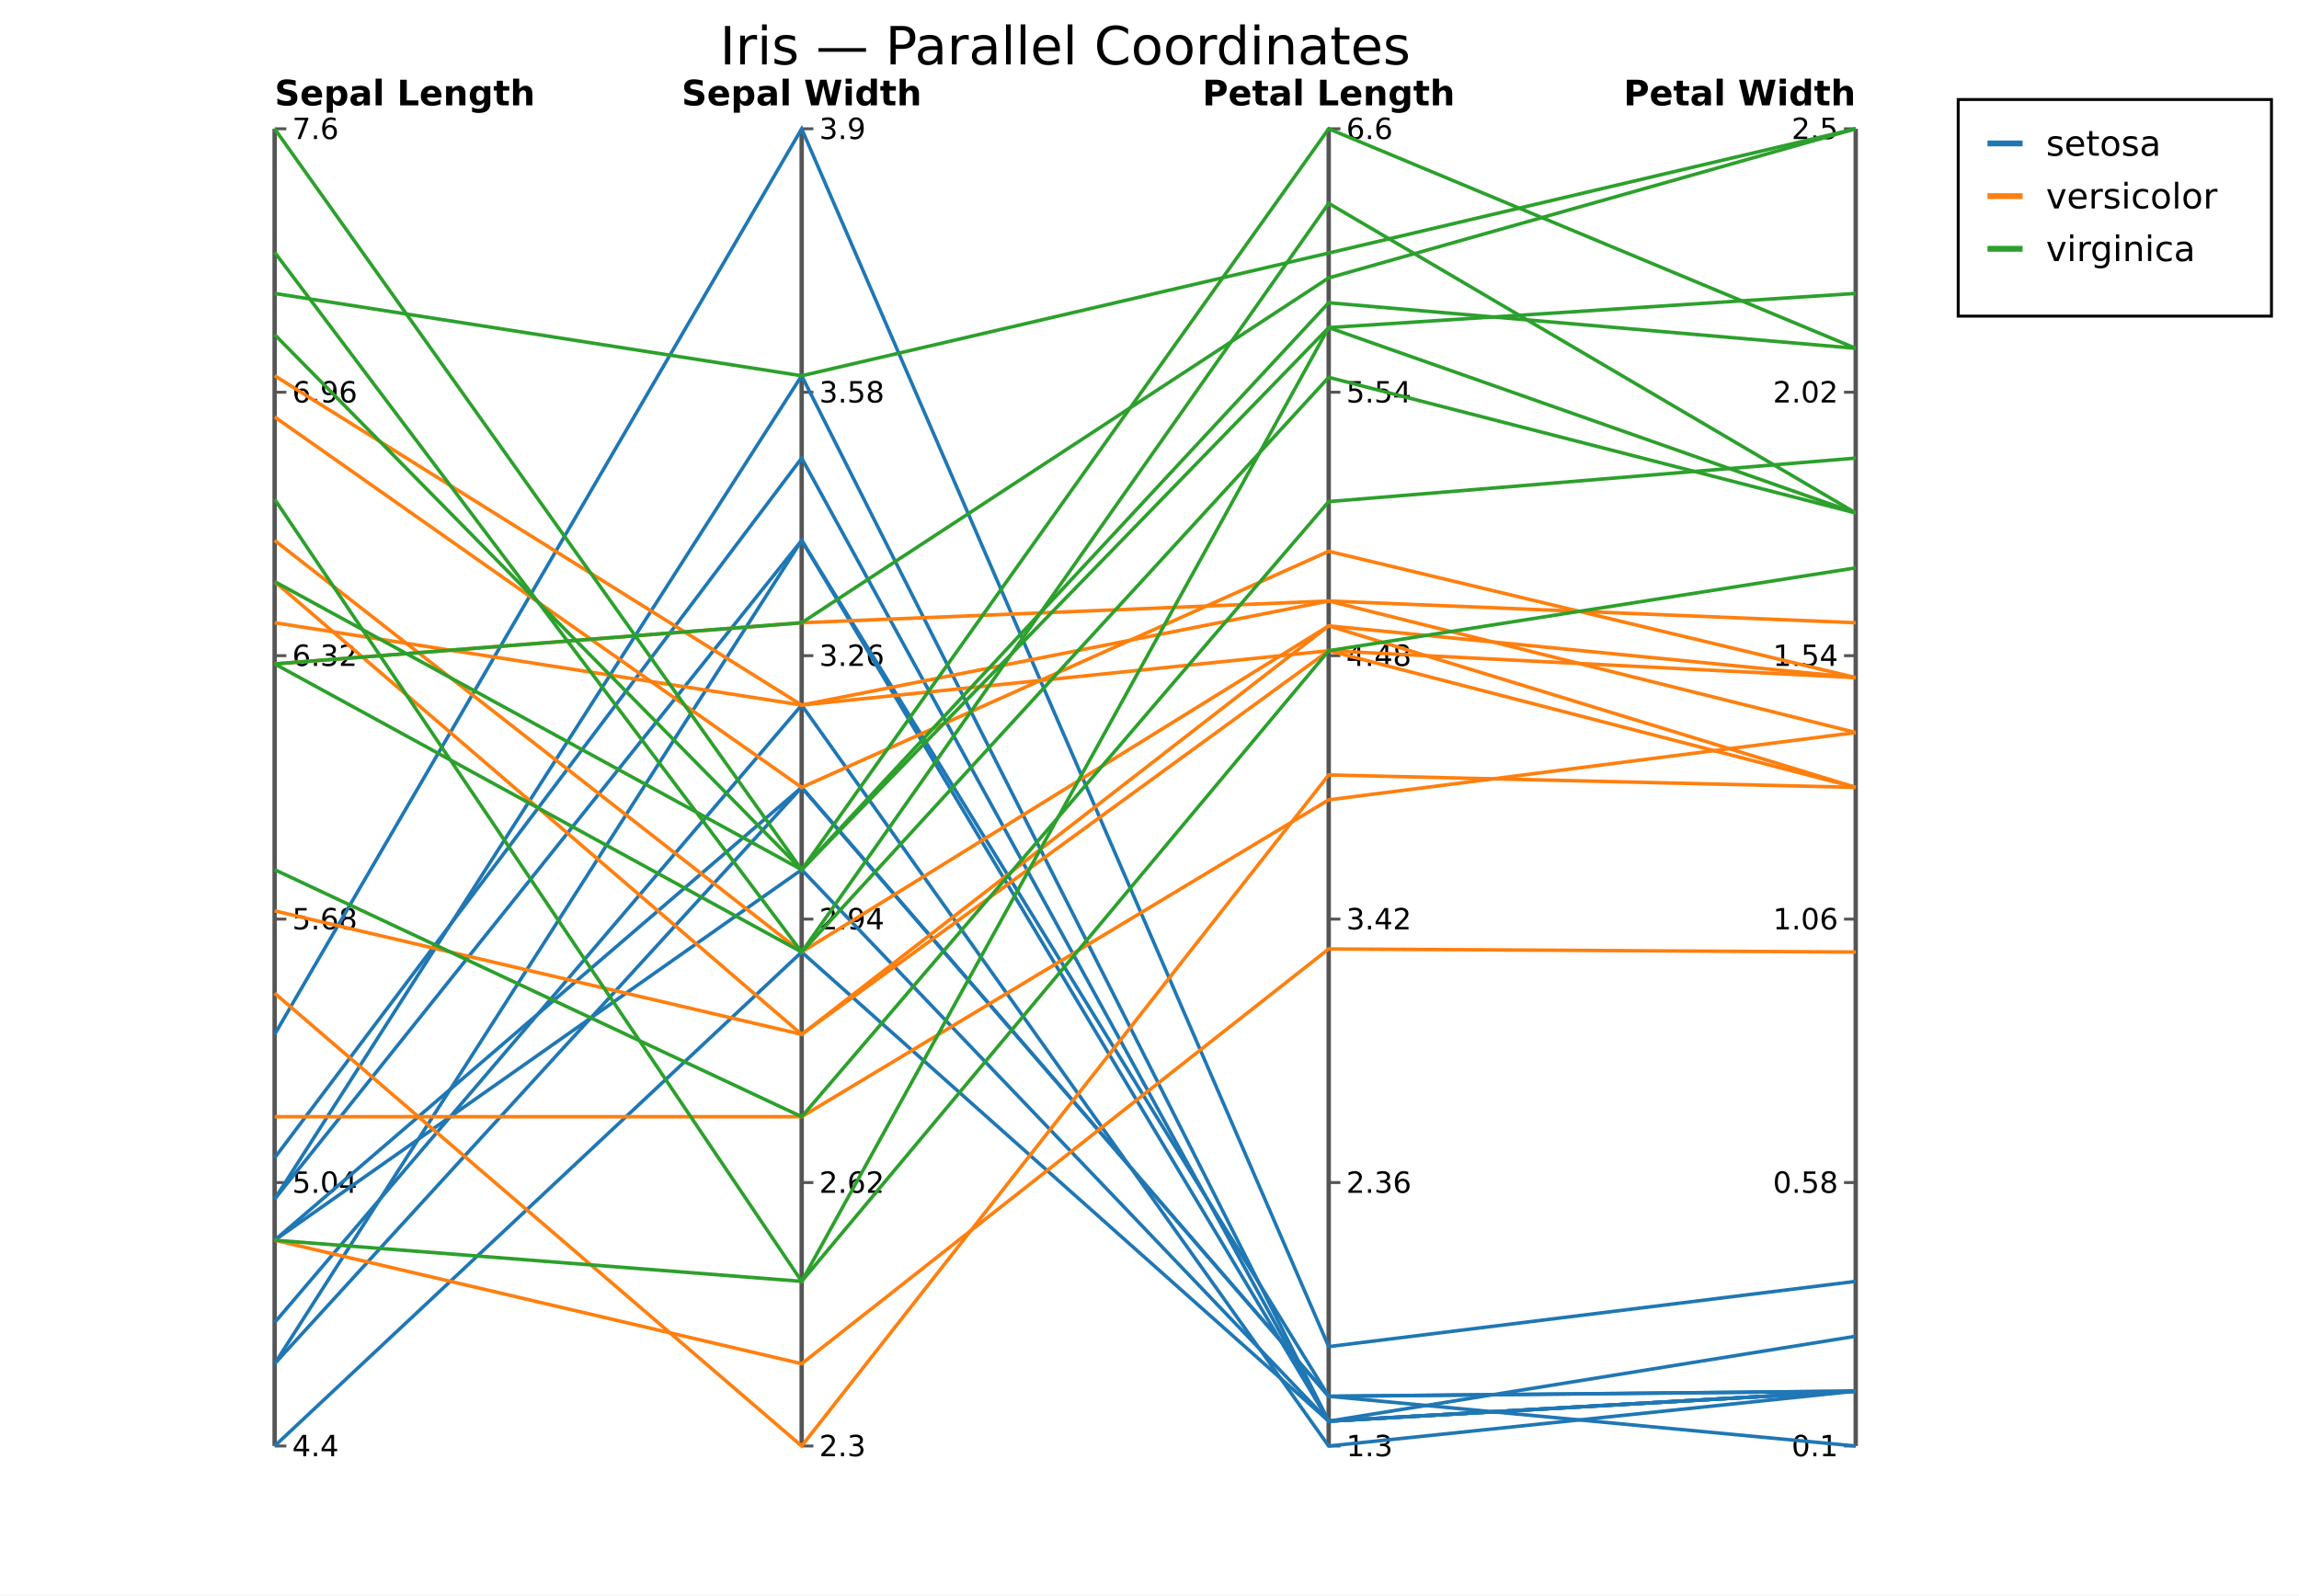
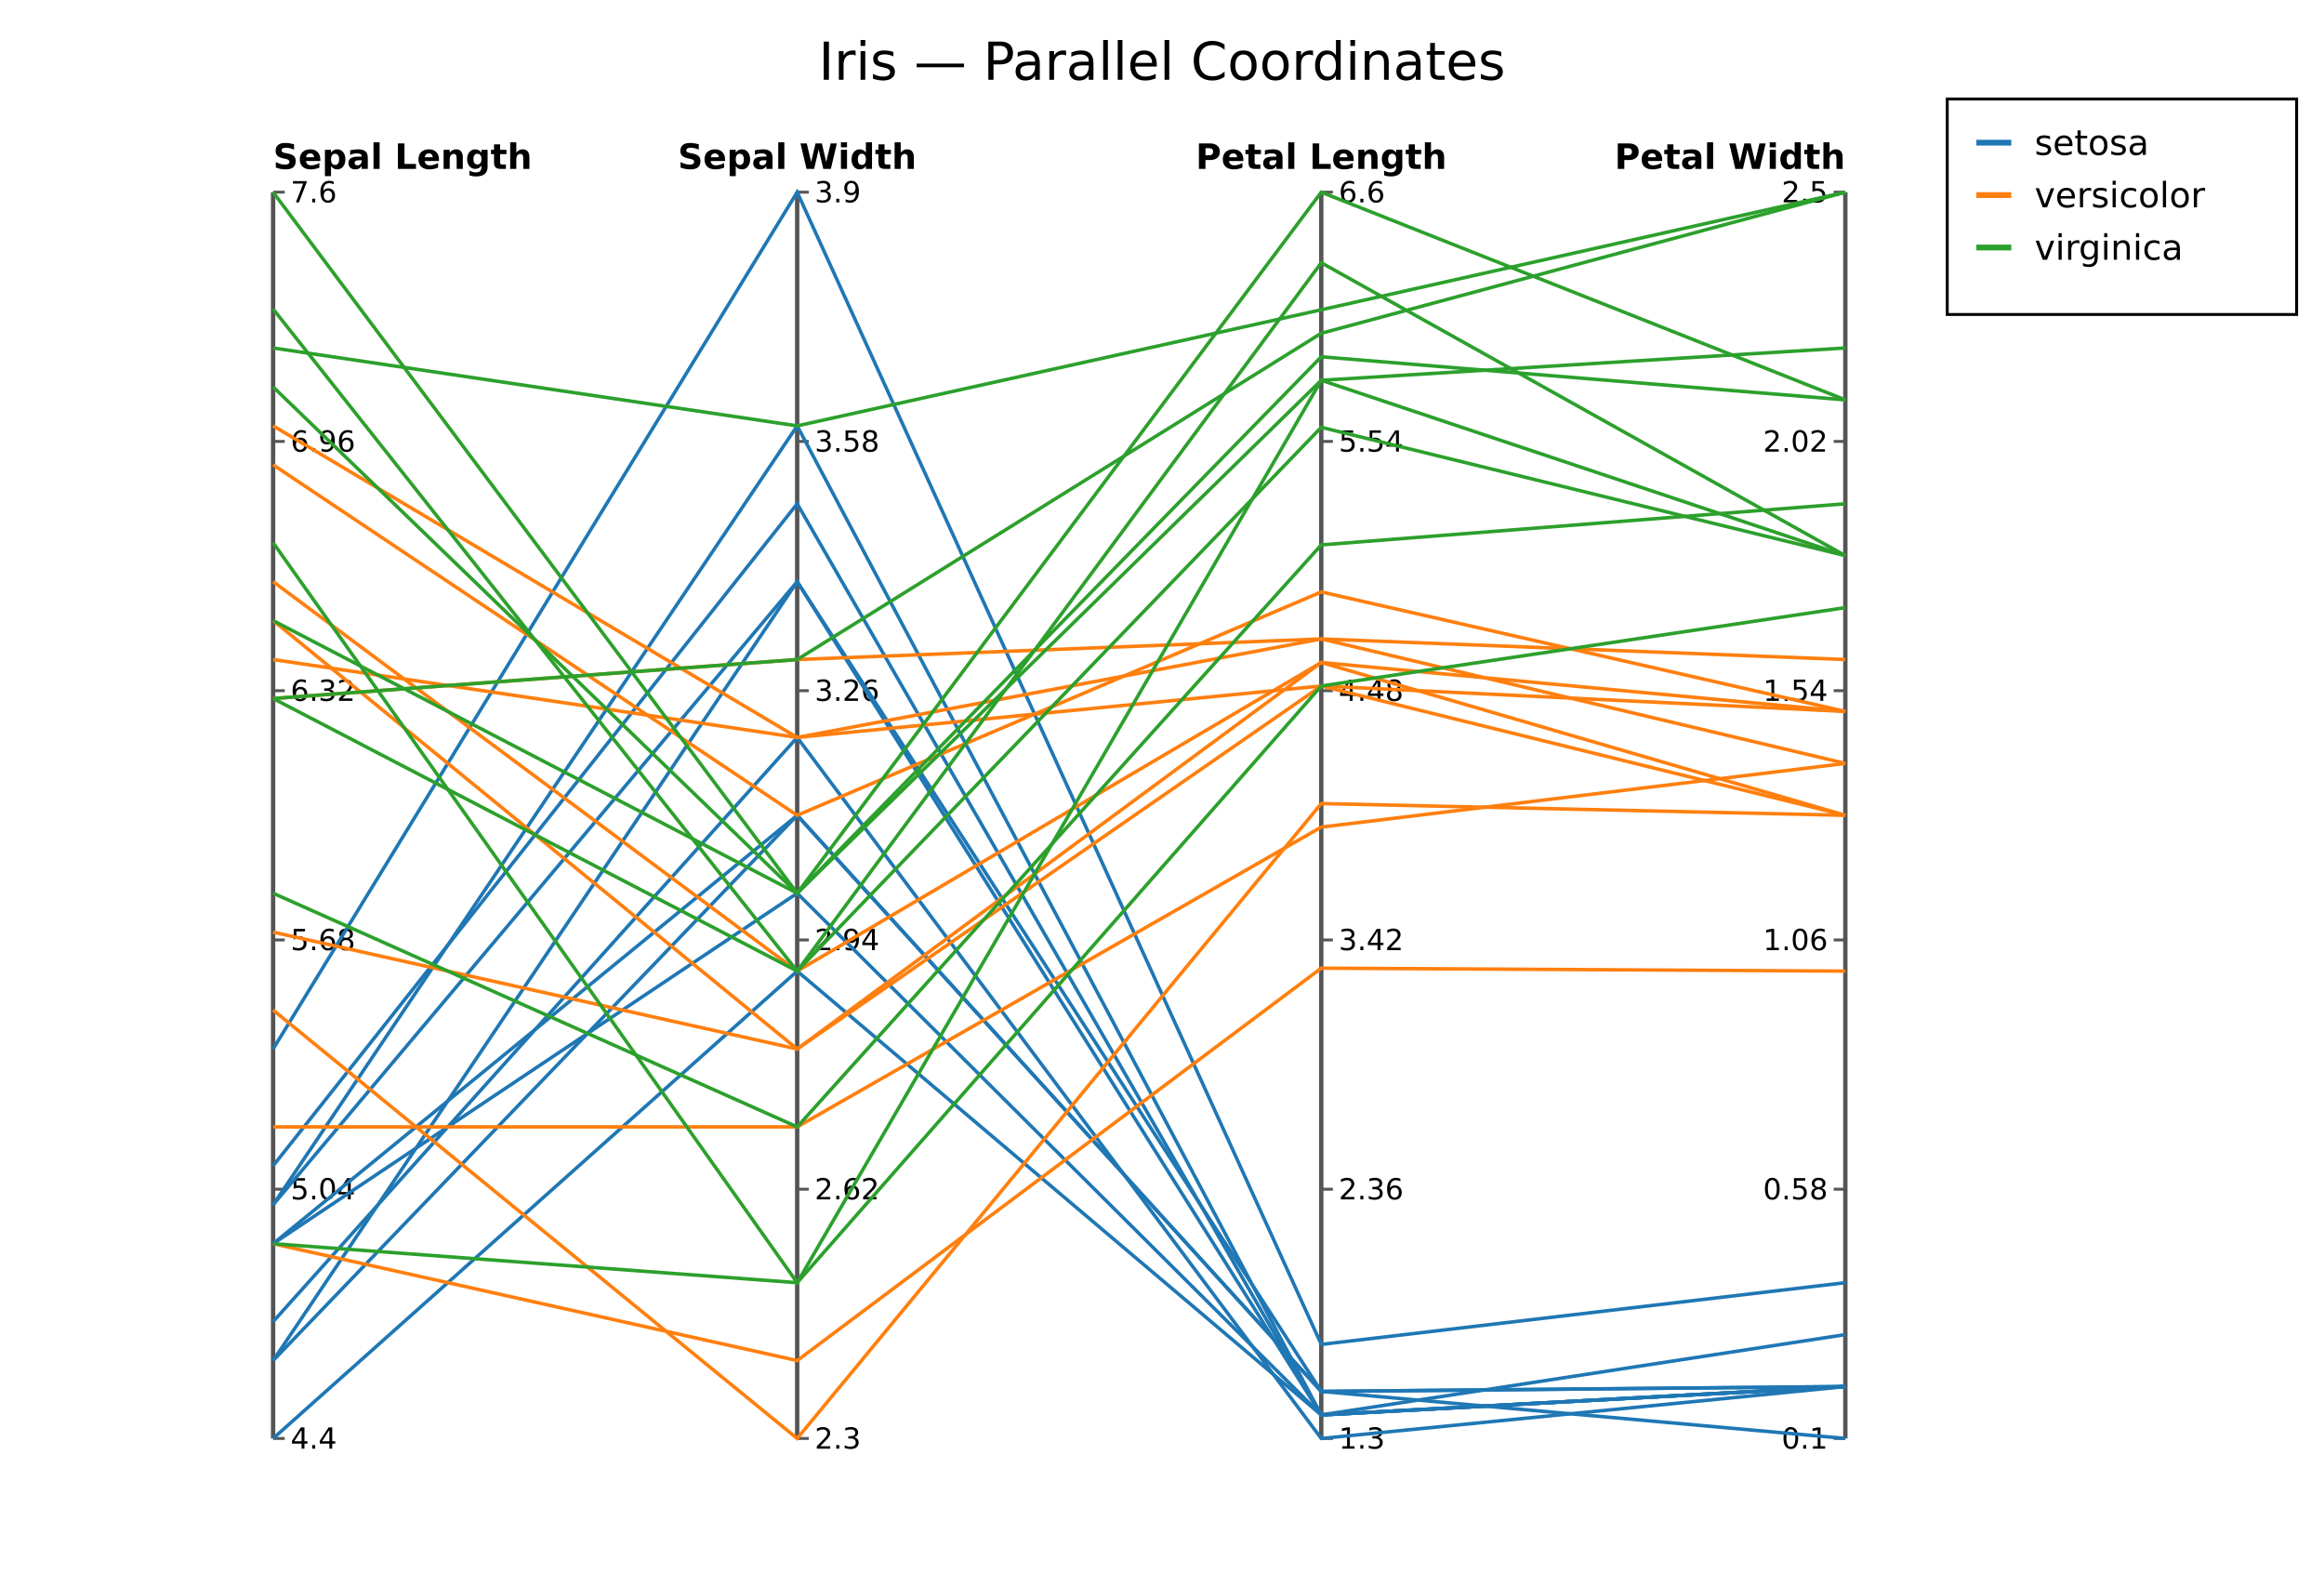
- <svg xmlns="http://www.w3.org/2000/svg" width="785.2" height="545" font-family="DejaVu Sans, Liberation Sans, Arial, sans-serif" fill="black">
+ <svg xmlns="http://www.w3.org/2000/svg" width="798.2" height="545" font-family="DejaVu Sans, Liberation Sans, Arial, sans-serif" fill="black">
  <rect width="100%" height="100%" fill="white" />
-   <text x="363.8" y="22" font-size="18" text-anchor="middle">Iris — Parallel Coordinates</text>
-   <line x1="93.8" y1="44" x2="93.8" y2="494" stroke="#555555" stroke-width="1.5" />
-   <line x1="273.8" y1="44" x2="273.8" y2="494" stroke="#555555" stroke-width="1.5" />
-   <line x1="453.8" y1="44" x2="453.8" y2="494" stroke="#555555" stroke-width="1.5" />
-   <line x1="633.8" y1="44" x2="633.8" y2="494" stroke="#555555" stroke-width="1.5" />
-   <text x="93.8" y="36" font-size="12" text-anchor="start" font-weight="bold">Sepal Length</text>
-   <text x="273.8" y="36" font-size="12" text-anchor="middle" font-weight="bold">Sepal Width</text>
-   <text x="453.8" y="36" font-size="12" text-anchor="middle" font-weight="bold">Petal Length</text>
-   <text x="633.8" y="36" font-size="12" text-anchor="end" font-weight="bold">Petal Width</text>
+   <text x="399.1" y="27.4" font-size="18" text-anchor="middle">Iris — Parallel Coordinates</text>
+   <line x1="93.8" y1="66" x2="93.8" y2="494" stroke="#555555" stroke-width="1.5" />
+   <line x1="273.8" y1="66" x2="273.8" y2="494" stroke="#555555" stroke-width="1.5" />
+   <line x1="453.8" y1="66" x2="453.8" y2="494" stroke="#555555" stroke-width="1.5" />
+   <line x1="633.8" y1="66" x2="633.8" y2="494" stroke="#555555" stroke-width="1.5" />
+   <text x="93.8" y="58" font-size="12" text-anchor="start" font-weight="bold">Sepal Length</text>
+   <text x="273.8" y="58" font-size="12" text-anchor="middle" font-weight="bold">Sepal Width</text>
+   <text x="453.8" y="58" font-size="12" text-anchor="middle" font-weight="bold">Petal Length</text>
+   <text x="633.8" y="58" font-size="12" text-anchor="end" font-weight="bold">Petal Width</text>
  <line x1="93.8" y1="494" x2="97.8" y2="494" stroke="#555555" stroke-width="1" />
  <text x="99.8" y="497.5" font-size="10" text-anchor="start">4.4</text>
-   <line x1="93.8" y1="404" x2="97.8" y2="404" stroke="#555555" stroke-width="1" />
-   <text x="99.8" y="407.5" font-size="10" text-anchor="start">5.04</text>
-   <line x1="93.8" y1="314" x2="97.8" y2="314" stroke="#555555" stroke-width="1" />
-   <text x="99.8" y="317.5" font-size="10" text-anchor="start">5.68</text>
-   <line x1="93.8" y1="224" x2="97.8" y2="224" stroke="#555555" stroke-width="1" />
-   <text x="99.8" y="227.5" font-size="10" text-anchor="start">6.32</text>
-   <line x1="93.8" y1="134" x2="97.8" y2="134" stroke="#555555" stroke-width="1" />
-   <text x="99.8" y="137.5" font-size="10" text-anchor="start">6.96</text>
-   <line x1="93.8" y1="44" x2="97.8" y2="44" stroke="#555555" stroke-width="1" />
-   <text x="99.8" y="47.5" font-size="10" text-anchor="start">7.6</text>
+   <line x1="93.8" y1="408.4" x2="97.8" y2="408.4" stroke="#555555" stroke-width="1" />
+   <text x="99.8" y="411.9" font-size="10" text-anchor="start">5.04</text>
+   <line x1="93.8" y1="322.8" x2="97.8" y2="322.8" stroke="#555555" stroke-width="1" />
+   <text x="99.8" y="326.3" font-size="10" text-anchor="start">5.68</text>
+   <line x1="93.8" y1="237.2" x2="97.8" y2="237.2" stroke="#555555" stroke-width="1" />
+   <text x="99.8" y="240.7" font-size="10" text-anchor="start">6.32</text>
+   <line x1="93.8" y1="151.6" x2="97.8" y2="151.6" stroke="#555555" stroke-width="1" />
+   <text x="99.8" y="155.1" font-size="10" text-anchor="start">6.96</text>
+   <line x1="93.8" y1="66" x2="97.8" y2="66" stroke="#555555" stroke-width="1" />
+   <text x="99.8" y="69.5" font-size="10" text-anchor="start">7.6</text>
  <line x1="273.8" y1="494" x2="277.8" y2="494" stroke="#555555" stroke-width="1" />
  <text x="279.8" y="497.5" font-size="10" text-anchor="start">2.3</text>
-   <line x1="273.8" y1="404" x2="277.8" y2="404" stroke="#555555" stroke-width="1" />
-   <text x="279.8" y="407.5" font-size="10" text-anchor="start">2.62</text>
-   <line x1="273.8" y1="314" x2="277.8" y2="314" stroke="#555555" stroke-width="1" />
-   <text x="279.8" y="317.5" font-size="10" text-anchor="start">2.94</text>
-   <line x1="273.8" y1="224" x2="277.8" y2="224" stroke="#555555" stroke-width="1" />
-   <text x="279.8" y="227.5" font-size="10" text-anchor="start">3.26</text>
-   <line x1="273.8" y1="134" x2="277.8" y2="134" stroke="#555555" stroke-width="1" />
-   <text x="279.8" y="137.5" font-size="10" text-anchor="start">3.58</text>
-   <line x1="273.8" y1="44" x2="277.8" y2="44" stroke="#555555" stroke-width="1" />
-   <text x="279.8" y="47.5" font-size="10" text-anchor="start">3.9</text>
+   <line x1="273.8" y1="408.4" x2="277.8" y2="408.4" stroke="#555555" stroke-width="1" />
+   <text x="279.8" y="411.9" font-size="10" text-anchor="start">2.62</text>
+   <line x1="273.8" y1="322.8" x2="277.8" y2="322.8" stroke="#555555" stroke-width="1" />
+   <text x="279.8" y="326.3" font-size="10" text-anchor="start">2.94</text>
+   <line x1="273.8" y1="237.2" x2="277.8" y2="237.2" stroke="#555555" stroke-width="1" />
+   <text x="279.8" y="240.7" font-size="10" text-anchor="start">3.26</text>
+   <line x1="273.8" y1="151.6" x2="277.8" y2="151.6" stroke="#555555" stroke-width="1" />
+   <text x="279.8" y="155.1" font-size="10" text-anchor="start">3.58</text>
+   <line x1="273.8" y1="66" x2="277.8" y2="66" stroke="#555555" stroke-width="1" />
+   <text x="279.8" y="69.5" font-size="10" text-anchor="start">3.9</text>
  <line x1="453.8" y1="494" x2="457.8" y2="494" stroke="#555555" stroke-width="1" />
  <text x="459.8" y="497.5" font-size="10" text-anchor="start">1.3</text>
-   <line x1="453.8" y1="404" x2="457.8" y2="404" stroke="#555555" stroke-width="1" />
-   <text x="459.8" y="407.5" font-size="10" text-anchor="start">2.36</text>
-   <line x1="453.8" y1="314" x2="457.8" y2="314" stroke="#555555" stroke-width="1" />
-   <text x="459.8" y="317.5" font-size="10" text-anchor="start">3.42</text>
-   <line x1="453.8" y1="224" x2="457.8" y2="224" stroke="#555555" stroke-width="1" />
-   <text x="459.8" y="227.5" font-size="10" text-anchor="start">4.48</text>
-   <line x1="453.8" y1="134" x2="457.8" y2="134" stroke="#555555" stroke-width="1" />
-   <text x="459.8" y="137.5" font-size="10" text-anchor="start">5.54</text>
-   <line x1="453.8" y1="44" x2="457.8" y2="44" stroke="#555555" stroke-width="1" />
-   <text x="459.8" y="47.5" font-size="10" text-anchor="start">6.6</text>
+   <line x1="453.8" y1="408.4" x2="457.8" y2="408.4" stroke="#555555" stroke-width="1" />
+   <text x="459.8" y="411.9" font-size="10" text-anchor="start">2.36</text>
+   <line x1="453.8" y1="322.8" x2="457.8" y2="322.8" stroke="#555555" stroke-width="1" />
+   <text x="459.8" y="326.3" font-size="10" text-anchor="start">3.42</text>
+   <line x1="453.8" y1="237.2" x2="457.8" y2="237.2" stroke="#555555" stroke-width="1" />
+   <text x="459.8" y="240.7" font-size="10" text-anchor="start">4.48</text>
+   <line x1="453.8" y1="151.6" x2="457.8" y2="151.6" stroke="#555555" stroke-width="1" />
+   <text x="459.8" y="155.1" font-size="10" text-anchor="start">5.54</text>
+   <line x1="453.8" y1="66" x2="457.8" y2="66" stroke="#555555" stroke-width="1" />
+   <text x="459.8" y="69.5" font-size="10" text-anchor="start">6.6</text>
  <line x1="633.8" y1="494" x2="629.8" y2="494" stroke="#555555" stroke-width="1" />
  <text x="627.8" y="497.5" font-size="10" text-anchor="end">0.1</text>
-   <line x1="633.8" y1="404" x2="629.8" y2="404" stroke="#555555" stroke-width="1" />
-   <text x="627.8" y="407.5" font-size="10" text-anchor="end">0.58</text>
-   <line x1="633.8" y1="314" x2="629.8" y2="314" stroke="#555555" stroke-width="1" />
-   <text x="627.8" y="317.5" font-size="10" text-anchor="end">1.06</text>
-   <line x1="633.8" y1="224" x2="629.8" y2="224" stroke="#555555" stroke-width="1" />
-   <text x="627.8" y="227.5" font-size="10" text-anchor="end">1.54</text>
-   <line x1="633.8" y1="134" x2="629.8" y2="134" stroke="#555555" stroke-width="1" />
-   <text x="627.8" y="137.5" font-size="10" text-anchor="end">2.02</text>
-   <line x1="633.8" y1="44" x2="629.8" y2="44" stroke="#555555" stroke-width="1" />
-   <text x="627.8" y="47.5" font-size="10" text-anchor="end">2.5</text>
-   <path d="M 93.80,395.56 L 273.80,156.50 L 453.80,485.51 L 633.80,475.25" stroke="#1f77b4" stroke-width="1.2" fill="none" fill-opacity="0.65" />
-   <path d="M 93.80,423.69 L 273.80,297.12 L 453.80,485.51 L 633.80,475.25" stroke="#1f77b4" stroke-width="1.2" fill="none" fill-opacity="0.65" />
-   <path d="M 93.80,451.81 L 273.80,240.87 L 453.80,494.00 L 633.80,475.25" stroke="#1f77b4" stroke-width="1.2" fill="none" fill-opacity="0.65" />
-   <path d="M 93.80,465.88 L 273.80,269.00 L 453.80,477.02 L 633.80,475.25" stroke="#1f77b4" stroke-width="1.2" fill="none" fill-opacity="0.65" />
-   <path d="M 93.80,409.63 L 273.80,128.37 L 453.80,485.51 L 633.80,475.25" stroke="#1f77b4" stroke-width="1.2" fill="none" fill-opacity="0.65" />
-   <path d="M 93.80,353.38 L 273.80,44.00 L 453.80,460.04 L 633.80,437.75" stroke="#1f77b4" stroke-width="1.2" fill="none" fill-opacity="0.65" />
-   <path d="M 93.80,465.88 L 273.80,184.62 L 453.80,485.51 L 633.80,456.50" stroke="#1f77b4" stroke-width="1.2" fill="none" fill-opacity="0.65" />
-   <path d="M 93.80,409.63 L 273.80,184.62 L 453.80,477.02 L 633.80,475.25" stroke="#1f77b4" stroke-width="1.2" fill="none" fill-opacity="0.65" />
-   <path d="M 93.80,494.00 L 273.80,325.25 L 453.80,485.51 L 633.80,475.25" stroke="#1f77b4" stroke-width="1.2" fill="none" fill-opacity="0.65" />
-   <path d="M 93.80,423.69 L 273.80,269.00 L 453.80,477.02 L 633.80,494.00" stroke="#1f77b4" stroke-width="1.2" fill="none" fill-opacity="0.65" />
-   <path d="M 93.80,128.37 L 273.80,240.87 L 453.80,205.32 L 633.80,250.25" stroke="#ff7f0e" stroke-width="1.2" fill="none" fill-opacity="0.65" />
-   <path d="M 93.80,212.75 L 273.80,240.87 L 453.80,222.30 L 633.80,231.50" stroke="#ff7f0e" stroke-width="1.2" fill="none" fill-opacity="0.65" />
-   <path d="M 93.80,142.44 L 273.80,269.00 L 453.80,188.34 L 633.80,231.50" stroke="#ff7f0e" stroke-width="1.2" fill="none" fill-opacity="0.65" />
-   <path d="M 93.80,339.31 L 273.80,494.00 L 453.80,264.75 L 633.80,269.00" stroke="#ff7f0e" stroke-width="1.2" fill="none" fill-opacity="0.65" />
-   <path d="M 93.80,198.69 L 273.80,353.38 L 453.80,213.81 L 633.80,231.50" stroke="#ff7f0e" stroke-width="1.2" fill="none" fill-opacity="0.65" />
-   <path d="M 93.80,311.19 L 273.80,353.38 L 453.80,222.30 L 633.80,269.00" stroke="#ff7f0e" stroke-width="1.2" fill="none" fill-opacity="0.65" />
-   <path d="M 93.80,226.81 L 273.80,212.75 L 453.80,205.32 L 633.80,212.75" stroke="#ff7f0e" stroke-width="1.2" fill="none" fill-opacity="0.65" />
-   <path d="M 93.80,423.69 L 273.80,465.88 L 453.80,324.19 L 633.80,325.25" stroke="#ff7f0e" stroke-width="1.2" fill="none" fill-opacity="0.65" />
-   <path d="M 93.80,184.63 L 273.80,325.25 L 453.80,213.81 L 633.80,269.00" stroke="#ff7f0e" stroke-width="1.2" fill="none" fill-opacity="0.65" />
-   <path d="M 93.80,381.50 L 273.80,381.50 L 453.80,273.25 L 633.80,250.25" stroke="#ff7f0e" stroke-width="1.2" fill="none" fill-opacity="0.65" />
-   <path d="M 93.80,226.81 L 273.80,212.75 L 453.80,94.94 L 633.80,44.00" stroke="#2ca02c" stroke-width="1.2" fill="none" fill-opacity="0.65" />
-   <path d="M 93.80,297.12 L 273.80,381.50 L 453.80,171.36 L 633.80,156.50" stroke="#2ca02c" stroke-width="1.2" fill="none" fill-opacity="0.65" />
-   <path d="M 93.80,114.31 L 273.80,297.12 L 453.80,103.43 L 633.80,119.00" stroke="#2ca02c" stroke-width="1.2" fill="none" fill-opacity="0.65" />
-   <path d="M 93.80,226.81 L 273.80,325.25 L 453.80,128.91 L 633.80,175.25" stroke="#2ca02c" stroke-width="1.2" fill="none" fill-opacity="0.65" />
-   <path d="M 93.80,198.69 L 273.80,297.12 L 453.80,111.92 L 633.80,100.25" stroke="#2ca02c" stroke-width="1.2" fill="none" fill-opacity="0.65" />
-   <path d="M 93.80,44.00 L 273.80,297.12 L 453.80,44.00 L 633.80,119.00" stroke="#2ca02c" stroke-width="1.2" fill="none" fill-opacity="0.65" />
-   <path d="M 93.80,423.69 L 273.80,437.75 L 453.80,222.30 L 633.80,194.00" stroke="#2ca02c" stroke-width="1.2" fill="none" fill-opacity="0.65" />
-   <path d="M 93.80,86.19 L 273.80,325.25 L 453.80,69.47 L 633.80,175.25" stroke="#2ca02c" stroke-width="1.2" fill="none" fill-opacity="0.65" />
-   <path d="M 93.80,170.56 L 273.80,437.75 L 453.80,111.92 L 633.80,175.25" stroke="#2ca02c" stroke-width="1.2" fill="none" fill-opacity="0.65" />
-   <path d="M 93.80,100.25 L 273.80,128.37 L 453.80,86.45 L 633.80,44.00" stroke="#2ca02c" stroke-width="1.2" fill="none" fill-opacity="0.65" />
-   <rect x="668.8" y="34" width="107" height="74" fill="#ffffff" />
-   <rect x="668.8" y="34" width="107" height="74" fill="none" stroke="#000000" stroke-width="1" />
+   <line x1="633.8" y1="408.4" x2="629.8" y2="408.4" stroke="#555555" stroke-width="1" />
+   <text x="627.8" y="411.9" font-size="10" text-anchor="end">0.58</text>
+   <line x1="633.8" y1="322.8" x2="629.8" y2="322.8" stroke="#555555" stroke-width="1" />
+   <text x="627.8" y="326.3" font-size="10" text-anchor="end">1.06</text>
+   <line x1="633.8" y1="237.2" x2="629.8" y2="237.2" stroke="#555555" stroke-width="1" />
+   <text x="627.8" y="240.7" font-size="10" text-anchor="end">1.54</text>
+   <line x1="633.8" y1="151.6" x2="629.8" y2="151.6" stroke="#555555" stroke-width="1" />
+   <text x="627.8" y="155.1" font-size="10" text-anchor="end">2.02</text>
+   <line x1="633.8" y1="66" x2="629.8" y2="66" stroke="#555555" stroke-width="1" />
+   <text x="627.8" y="69.5" font-size="10" text-anchor="end">2.5</text>
+   <path d="M 93.80,400.38 L 273.80,173.00 L 453.80,485.92 L 633.80,476.17" stroke="#1f77b4" stroke-width="1.2" fill="none" fill-opacity="0.65" />
+   <path d="M 93.80,427.12 L 273.80,306.75 L 453.80,485.92 L 633.80,476.17" stroke="#1f77b4" stroke-width="1.2" fill="none" fill-opacity="0.65" />
+   <path d="M 93.80,453.88 L 273.80,253.25 L 453.80,494.00 L 633.80,476.17" stroke="#1f77b4" stroke-width="1.2" fill="none" fill-opacity="0.65" />
+   <path d="M 93.80,467.25 L 273.80,280.00 L 453.80,477.85 L 633.80,476.17" stroke="#1f77b4" stroke-width="1.2" fill="none" fill-opacity="0.65" />
+   <path d="M 93.80,413.75 L 273.80,146.25 L 453.80,485.92 L 633.80,476.17" stroke="#1f77b4" stroke-width="1.2" fill="none" fill-opacity="0.65" />
+   <path d="M 93.80,360.25 L 273.80,66.00 L 453.80,461.70 L 633.80,440.50" stroke="#1f77b4" stroke-width="1.2" fill="none" fill-opacity="0.65" />
+   <path d="M 93.80,467.25 L 273.80,199.75 L 453.80,485.92 L 633.80,458.33" stroke="#1f77b4" stroke-width="1.2" fill="none" fill-opacity="0.65" />
+   <path d="M 93.80,413.75 L 273.80,199.75 L 453.80,477.85 L 633.80,476.17" stroke="#1f77b4" stroke-width="1.2" fill="none" fill-opacity="0.65" />
+   <path d="M 93.80,494.00 L 273.80,333.50 L 453.80,485.92 L 633.80,476.17" stroke="#1f77b4" stroke-width="1.2" fill="none" fill-opacity="0.65" />
+   <path d="M 93.80,427.12 L 273.80,280.00 L 453.80,477.85 L 633.80,494.00" stroke="#1f77b4" stroke-width="1.2" fill="none" fill-opacity="0.65" />
+   <path d="M 93.80,146.25 L 273.80,253.25 L 453.80,219.43 L 633.80,262.17" stroke="#ff7f0e" stroke-width="1.2" fill="none" fill-opacity="0.65" />
+   <path d="M 93.80,226.50 L 273.80,253.25 L 453.80,235.58 L 633.80,244.33" stroke="#ff7f0e" stroke-width="1.2" fill="none" fill-opacity="0.65" />
+   <path d="M 93.80,159.62 L 273.80,280.00 L 453.80,203.28 L 633.80,244.33" stroke="#ff7f0e" stroke-width="1.2" fill="none" fill-opacity="0.65" />
+   <path d="M 93.80,346.88 L 273.80,494.00 L 453.80,275.96 L 633.80,280.00" stroke="#ff7f0e" stroke-width="1.2" fill="none" fill-opacity="0.65" />
+   <path d="M 93.80,213.12 L 273.80,360.25 L 453.80,227.51 L 633.80,244.33" stroke="#ff7f0e" stroke-width="1.2" fill="none" fill-opacity="0.65" />
+   <path d="M 93.80,320.12 L 273.80,360.25 L 453.80,235.58 L 633.80,280.00" stroke="#ff7f0e" stroke-width="1.2" fill="none" fill-opacity="0.65" />
+   <path d="M 93.80,239.88 L 273.80,226.50 L 453.80,219.43 L 633.80,226.50" stroke="#ff7f0e" stroke-width="1.2" fill="none" fill-opacity="0.65" />
+   <path d="M 93.80,427.12 L 273.80,467.25 L 453.80,332.49 L 633.80,333.50" stroke="#ff7f0e" stroke-width="1.2" fill="none" fill-opacity="0.65" />
+   <path d="M 93.80,199.75 L 273.80,333.50 L 453.80,227.51 L 633.80,280.00" stroke="#ff7f0e" stroke-width="1.2" fill="none" fill-opacity="0.65" />
+   <path d="M 93.80,387.00 L 273.80,387.00 L 453.80,284.04 L 633.80,262.17" stroke="#ff7f0e" stroke-width="1.2" fill="none" fill-opacity="0.65" />
+   <path d="M 93.80,239.88 L 273.80,226.50 L 453.80,114.45 L 633.80,66.00" stroke="#2ca02c" stroke-width="1.2" fill="none" fill-opacity="0.65" />
+   <path d="M 93.80,306.75 L 273.80,387.00 L 453.80,187.13 L 633.80,173.00" stroke="#2ca02c" stroke-width="1.2" fill="none" fill-opacity="0.65" />
+   <path d="M 93.80,132.88 L 273.80,306.75 L 453.80,122.53 L 633.80,137.33" stroke="#2ca02c" stroke-width="1.2" fill="none" fill-opacity="0.65" />
+   <path d="M 93.80,239.88 L 273.80,333.50 L 453.80,146.75 L 633.80,190.83" stroke="#2ca02c" stroke-width="1.2" fill="none" fill-opacity="0.65" />
+   <path d="M 93.80,213.12 L 273.80,306.75 L 453.80,130.60 L 633.80,119.50" stroke="#2ca02c" stroke-width="1.2" fill="none" fill-opacity="0.65" />
+   <path d="M 93.80,66.00 L 273.80,306.75 L 453.80,66.00 L 633.80,137.33" stroke="#2ca02c" stroke-width="1.2" fill="none" fill-opacity="0.65" />
+   <path d="M 93.80,427.12 L 273.80,440.50 L 453.80,235.58 L 633.80,208.67" stroke="#2ca02c" stroke-width="1.2" fill="none" fill-opacity="0.65" />
+   <path d="M 93.80,106.12 L 273.80,333.50 L 453.80,90.23 L 633.80,190.83" stroke="#2ca02c" stroke-width="1.2" fill="none" fill-opacity="0.65" />
+   <path d="M 93.80,186.37 L 273.80,440.50 L 453.80,130.60 L 633.80,190.83" stroke="#2ca02c" stroke-width="1.2" fill="none" fill-opacity="0.65" />
+   <path d="M 93.80,119.50 L 273.80,146.25 L 453.80,106.38 L 633.80,66.00" stroke="#2ca02c" stroke-width="1.2" fill="none" fill-opacity="0.65" />
+   <rect x="668.8" y="34" width="120" height="74" fill="#ffffff" />
+   <rect x="668.8" y="34" width="120" height="74" fill="none" stroke="#000000" stroke-width="1" />
  <text x="698.8" y="53.2" font-size="12" text-anchor="start">setosa</text>
  <line x1="678.8" y1="49" x2="690.8" y2="49" stroke="#1f77b4" stroke-width="2" />
  <text x="698.8" y="71.2" font-size="12" text-anchor="start">versicolor</text>
  <line x1="678.8" y1="67" x2="690.8" y2="67" stroke="#ff7f0e" stroke-width="2" />
  <text x="698.8" y="89.2" font-size="12" text-anchor="start">virginica</text>
  <line x1="678.8" y1="85" x2="690.8" y2="85" stroke="#2ca02c" stroke-width="2" />
</svg>
